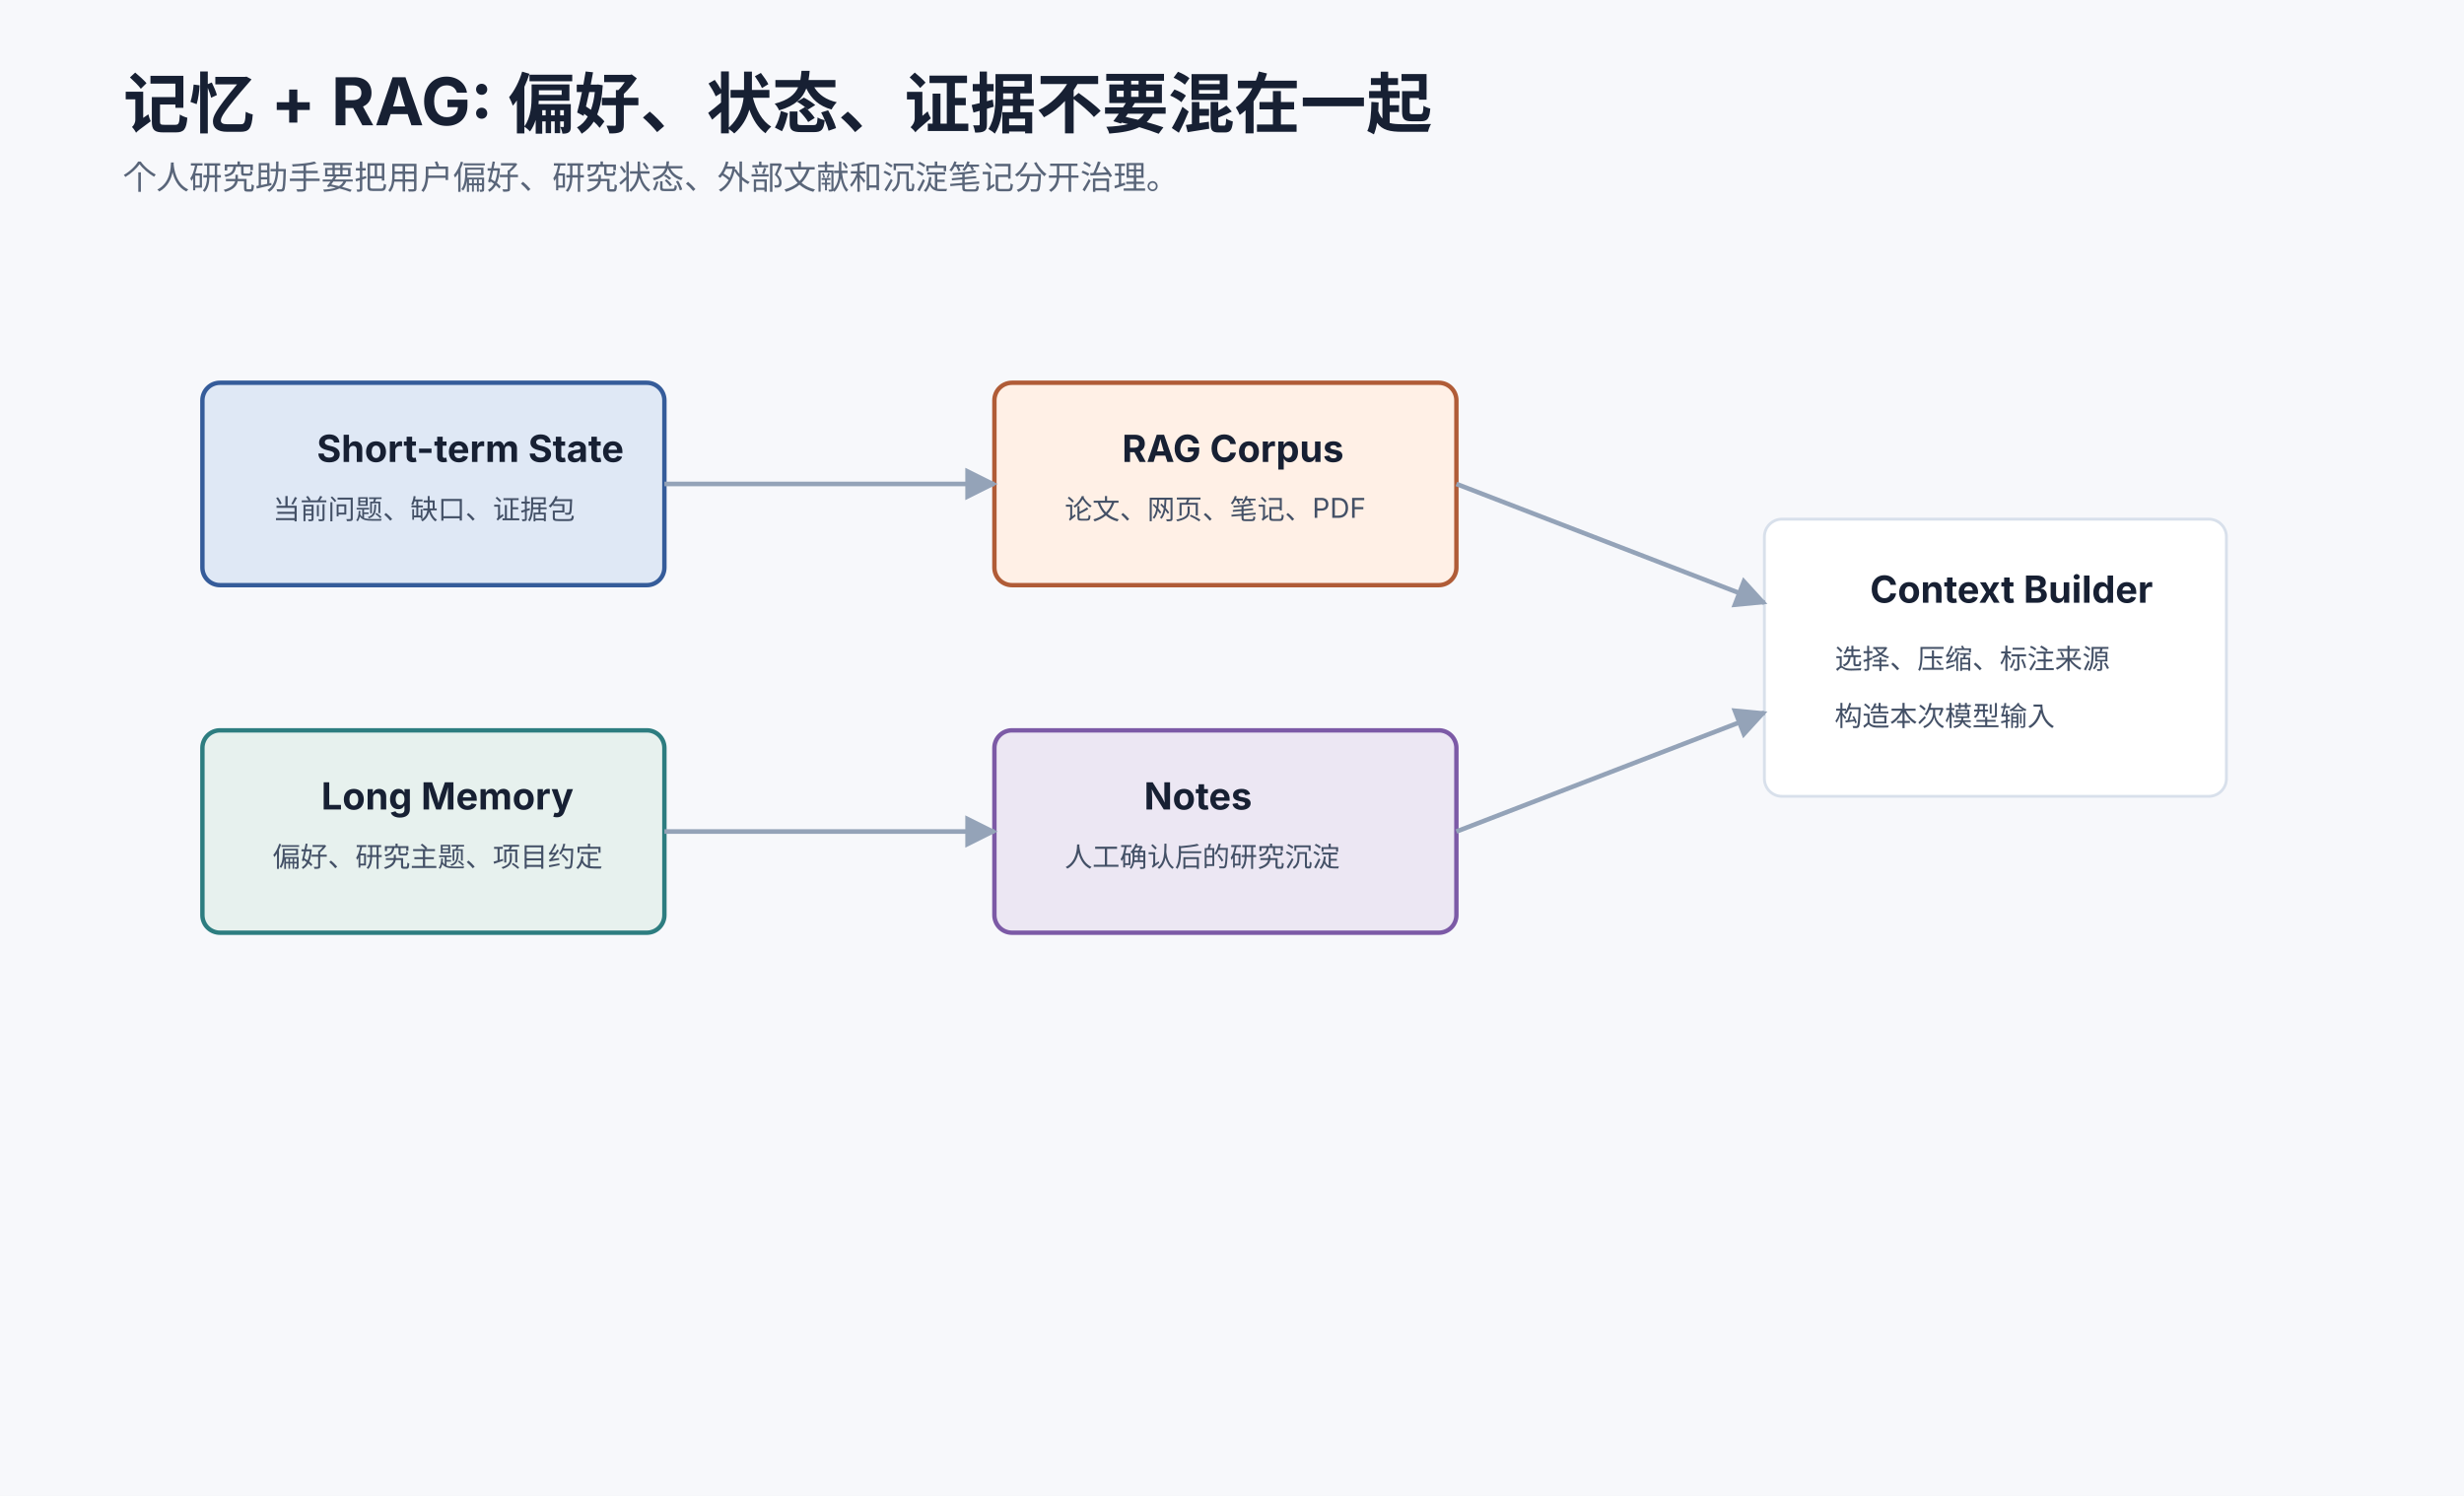
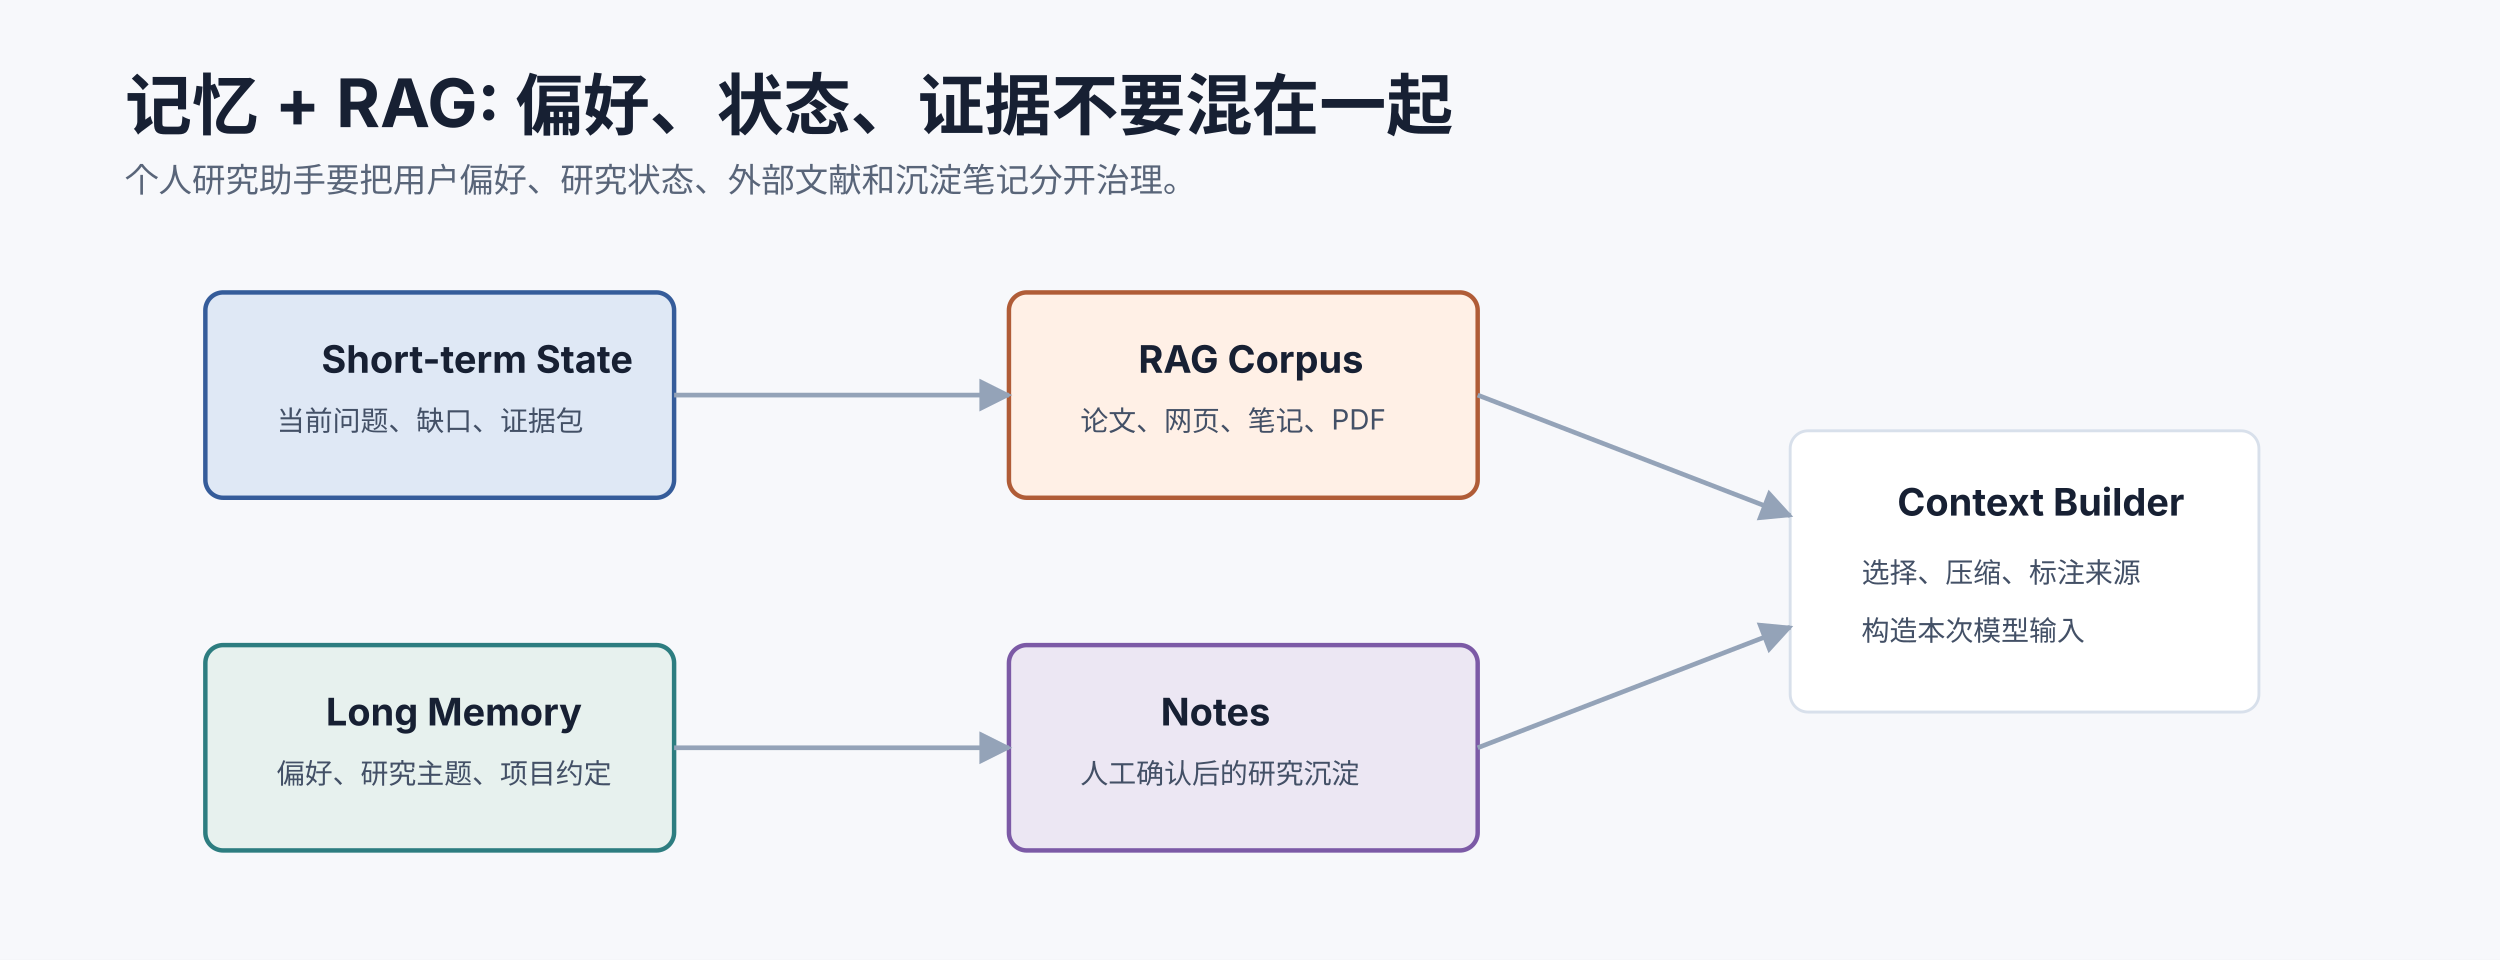
- <svg xmlns="http://www.w3.org/2000/svg" width="1120" height="680" viewBox="0 0 1120 680" role="img" aria-labelledby="title desc">
+ <svg xmlns="http://www.w3.org/2000/svg" width="1120" height="430" viewBox="0 0 1120 430" role="img" aria-labelledby="title desc">
  <defs>
    <style>.bg{fill:#f7f8fb}.title{font:700 30px system-ui,-apple-system,BlinkMacSystemFont,"Segoe UI",sans-serif;fill:#172033}.sub{font:400 15px system-ui,-apple-system,BlinkMacSystemFont,"Segoe UI",sans-serif;fill:#596579}.panel{fill:#fff;stroke:#d8e0eb;stroke-width:1.3}.head{font:700 17px system-ui,-apple-system,BlinkMacSystemFont,"Segoe UI",sans-serif;fill:#172033}.text{font:400 12.5px system-ui,-apple-system,BlinkMacSystemFont,"Segoe UI",sans-serif;fill:#435066}.blue{fill:#dfe8f5;stroke:#355c9a;stroke-width:2}.green{fill:#e7f1ee;stroke:#2d7d80;stroke-width:2}.orange{fill:#fff0e6;stroke:#b05c37;stroke-width:2}.purple{fill:#ece7f3;stroke:#7c5aa6;stroke-width:2}.arrow{fill:none;stroke:#94a3b8;stroke-width:2.1;marker-end:url(#arrow)}</style>
    <marker id="arrow" viewBox="0 0 10 10" refX="9" refY="5" markerWidth="7" markerHeight="7" orient="auto-start-reverse">
      <path d="M0 0 L10 5 L0 10 z" fill="#94a3b8" />
    </marker>
  </defs>
-   <rect class="bg" width="1120" height="680" />
+   <rect class="bg" width="1120" height="430" />
  <text class="title" x="56" y="58">记忆 + RAG: 偏好、状态、证据不要混在一起</text>
  <text class="sub" x="56" y="86">个人研究助手要把用户偏好、研究状态、外部文献和沉淀笔记分开治理。</text>
-   <rect class="blue" x="92" y="174" width="210" height="92" rx="8" />
-   <text class="head" x="144" y="210">Short-term State</text>
-   <text class="text" x="124" y="236">当前问题、缺口、证据包</text>
-   <rect class="green" x="92" y="332" width="210" height="92" rx="8" />
-   <text class="head" x="146" y="368">Long Memory</text>
-   <text class="text" x="124" y="394">偏好、研究主题、项目约定</text>
-   <rect class="orange" x="452" y="174" width="210" height="92" rx="8" />
-   <text class="head" x="510" y="210">RAG Corpus</text>
-   <text class="text" x="484" y="236">论文、网页、笔记、PDF</text>
-   <rect class="purple" x="452" y="332" width="210" height="92" rx="8" />
-   <text class="head" x="520" y="368">Notes</text>
-   <text class="text" x="484" y="394">人工确认后的研究沉淀</text>
-   <rect class="panel" x="802" y="236" width="210" height="126" rx="8" />
-   <text class="head" x="850" y="274">Context Builder</text>
-   <text class="text" x="834" y="304">选择、压缩、标注来源</text>
-   <text class="text" x="834" y="330">构造本次模型输入</text>
-   <path class="arrow" d="M302 220 H452" />
-   <path class="arrow" d="M302 378 H452" />
-   <path class="arrow" d="M662 220 L802 274" />
-   <path class="arrow" d="M662 378 L802 324" />
+   <g transform="translate(0,-43)">
+     <rect class="blue" x="92" y="174" width="210" height="92" rx="8" />
+     <text class="head" x="144" y="210">Short-term State</text>
+     <text class="text" x="124" y="236">当前问题、缺口、证据包</text>
+     <rect class="green" x="92" y="332" width="210" height="92" rx="8" />
+     <text class="head" x="146" y="368">Long Memory</text>
+     <text class="text" x="124" y="394">偏好、研究主题、项目约定</text>
+     <rect class="orange" x="452" y="174" width="210" height="92" rx="8" />
+     <text class="head" x="510" y="210">RAG Corpus</text>
+     <text class="text" x="484" y="236">论文、网页、笔记、PDF</text>
+     <rect class="purple" x="452" y="332" width="210" height="92" rx="8" />
+     <text class="head" x="520" y="368">Notes</text>
+     <text class="text" x="484" y="394">人工确认后的研究沉淀</text>
+     <rect class="panel" x="802" y="236" width="210" height="126" rx="8" />
+     <text class="head" x="850" y="274">Context Builder</text>
+     <text class="text" x="834" y="304">选择、压缩、标注来源</text>
+     <text class="text" x="834" y="330">构造本次模型输入</text>
+     <path class="arrow" d="M302 220 H452" />
+     <path class="arrow" d="M302 378 H452" />
+     <path class="arrow" d="M662 220 L802 274" />
+     <path class="arrow" d="M662 378 L802 324" />
+   </g>
</svg>
